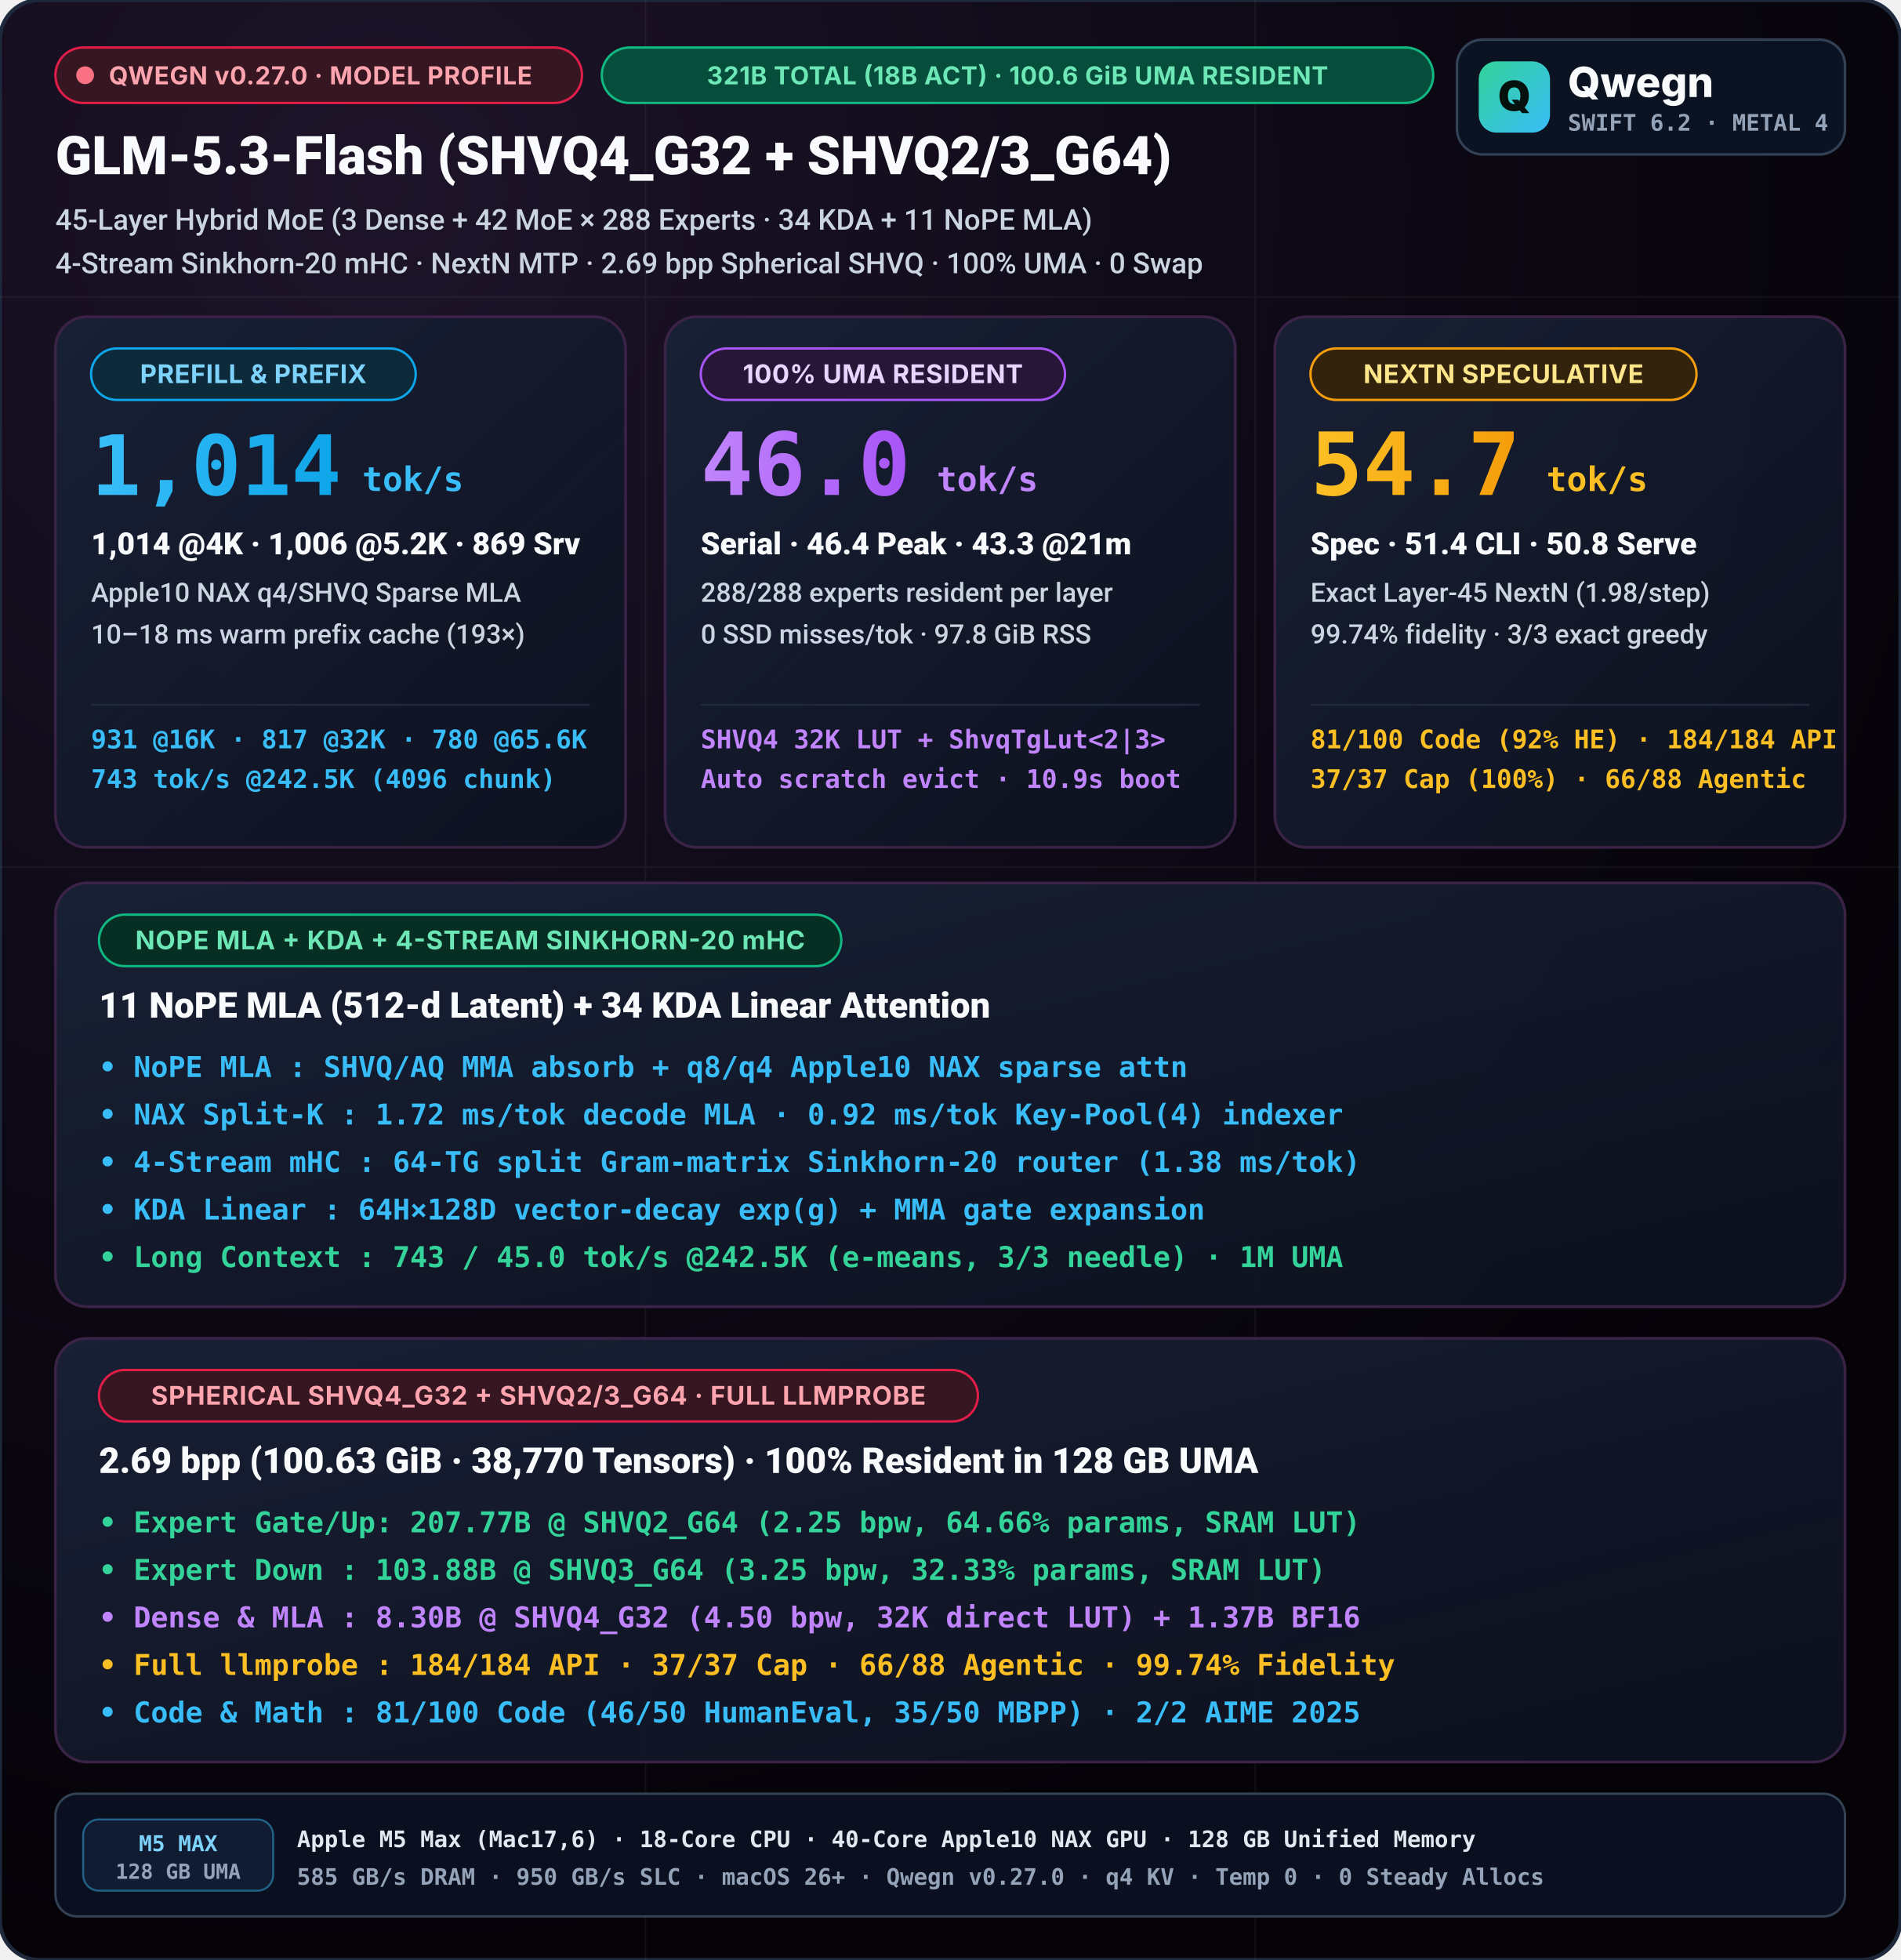
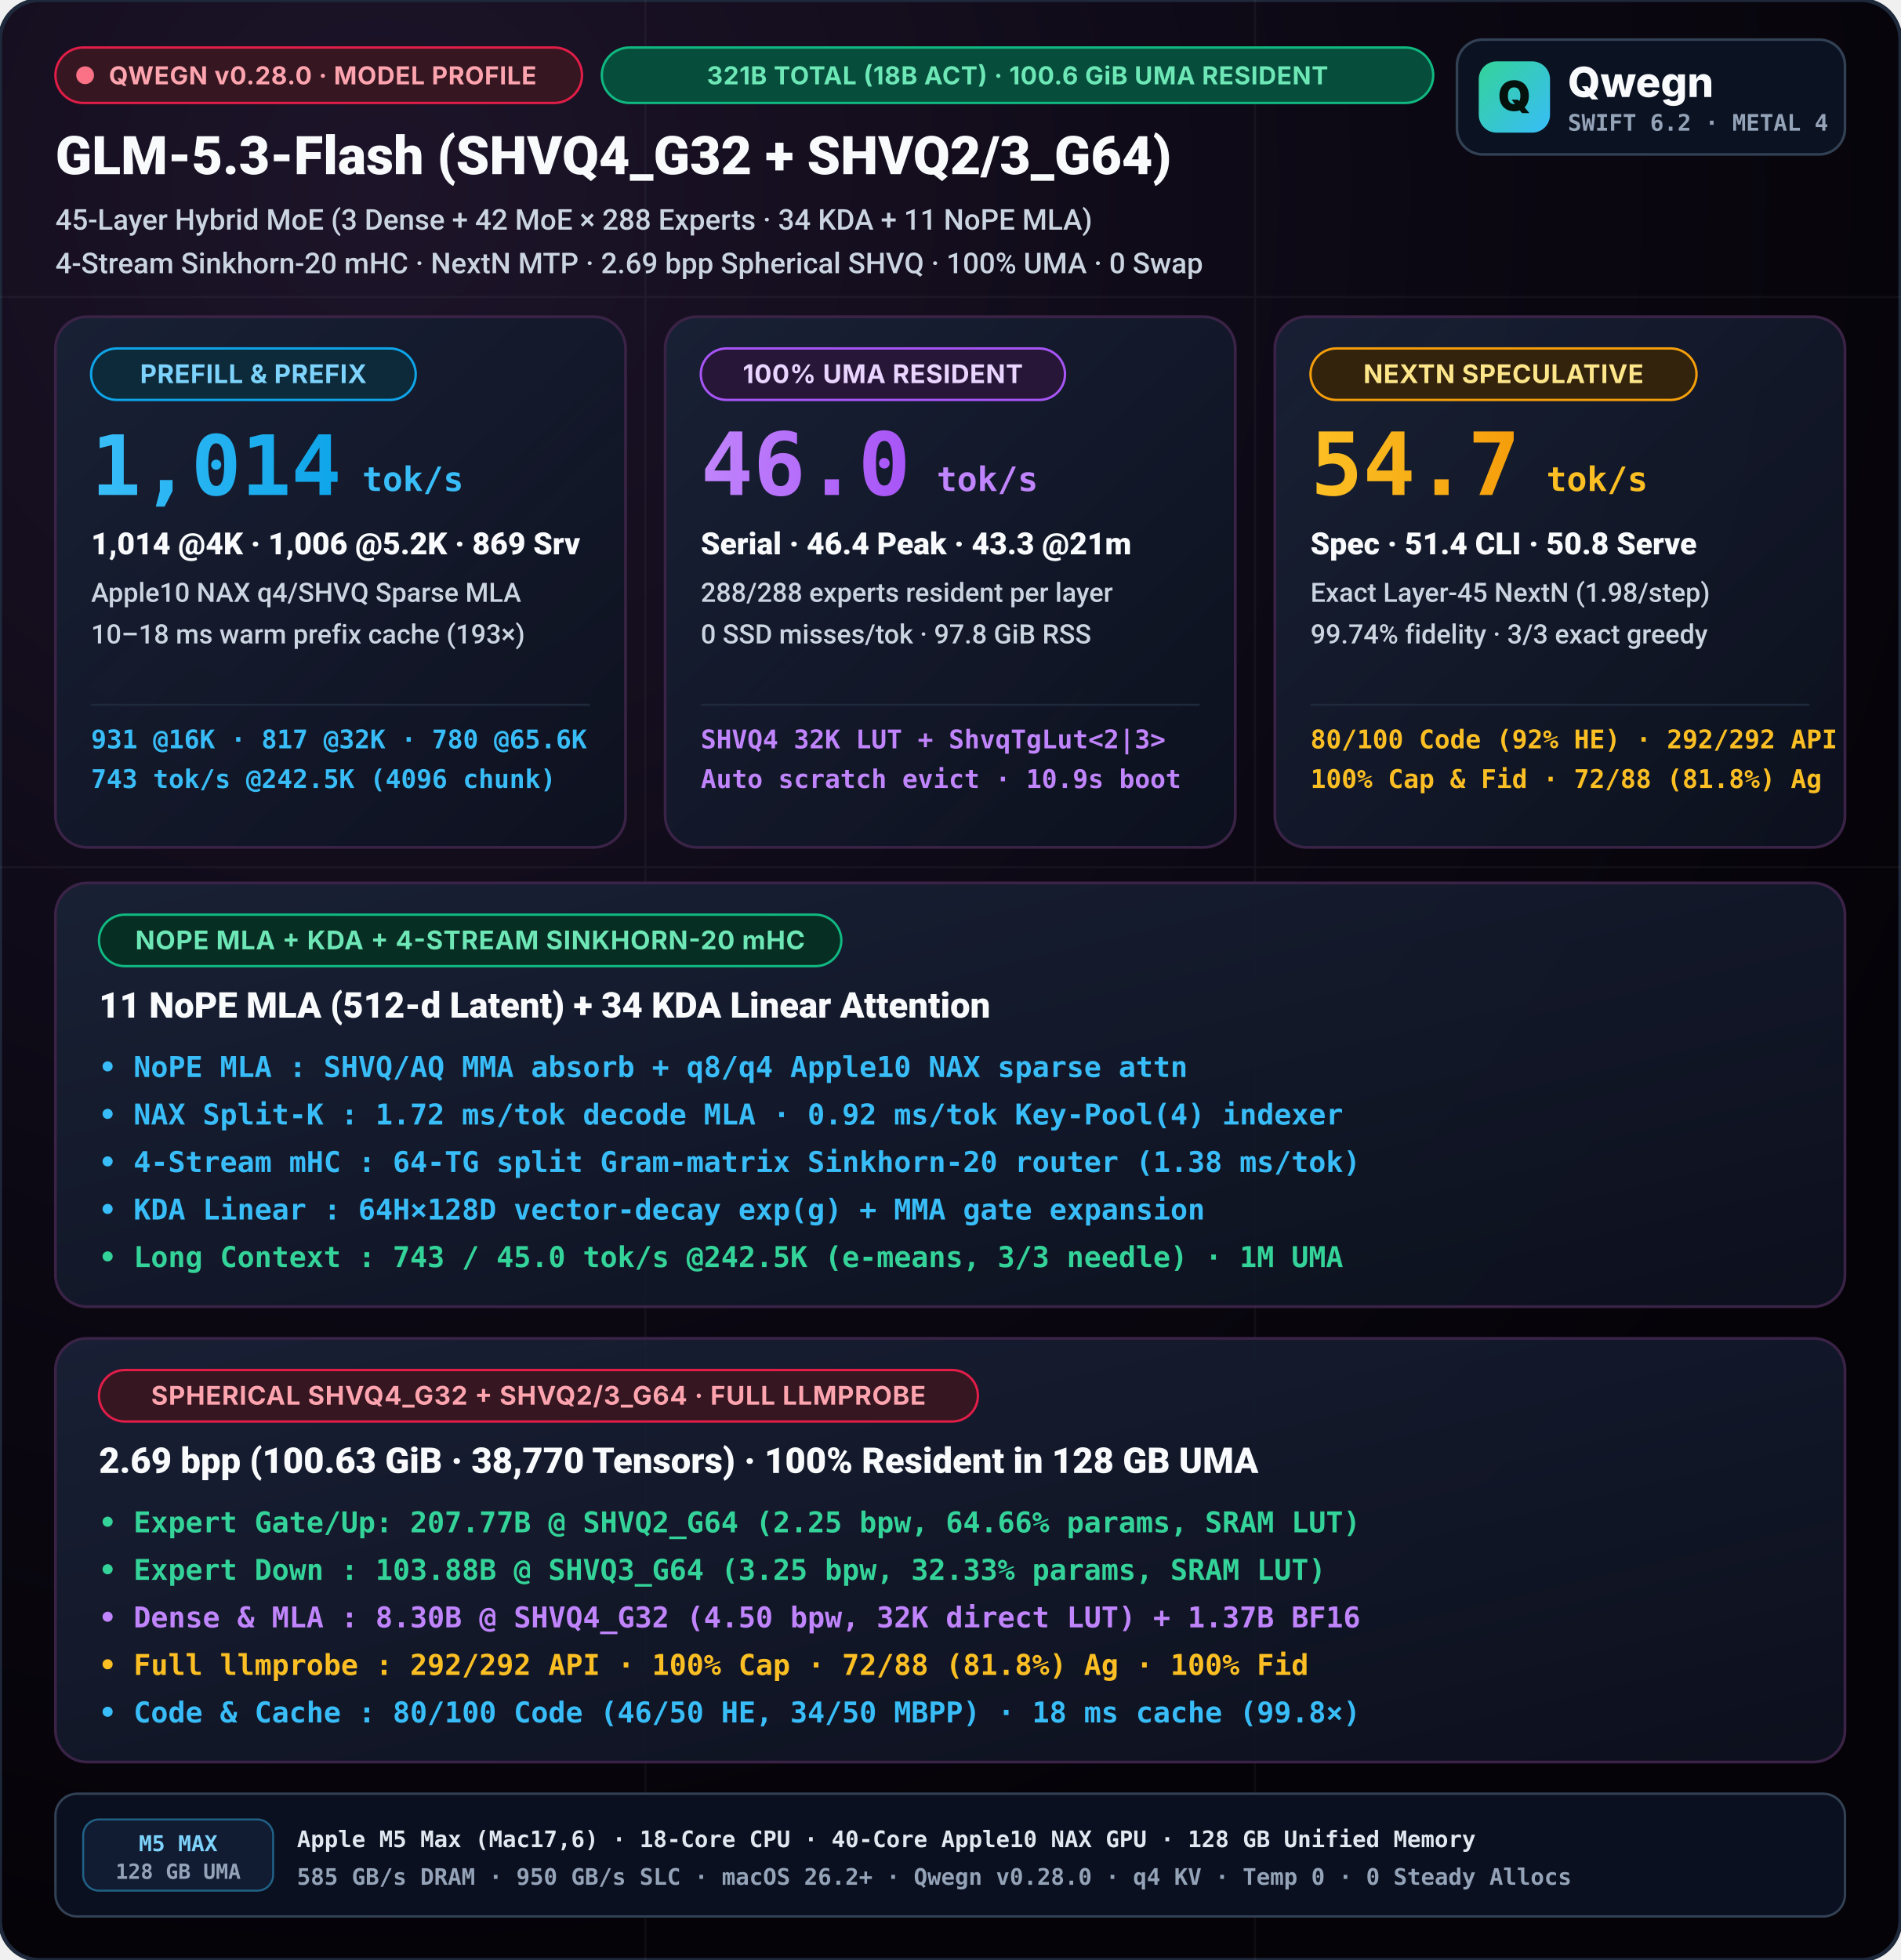
<svg xmlns="http://www.w3.org/2000/svg" viewBox="0 0 960 990" width="960" height="990">
  <defs>
    <radialGradient id="bgGlow" cx="20%" cy="10%" r="90%">
      <stop offset="0%" stop-color="#1d1429" />
      <stop offset="55%" stop-color="#0d0915" />
      <stop offset="100%" stop-color="#050308" />
    </radialGradient>
    <linearGradient id="cardGrad" x1="0%" y1="0%" x2="100%" y2="100%">
      <stop offset="0%" stop-color="#192136" stop-opacity="0.95" />
      <stop offset="100%" stop-color="#0d1220" stop-opacity="0.88" />
    </linearGradient>
    <linearGradient id="cyanGrad" x1="0%" y1="0%" x2="100%" y2="0%">
      <stop offset="0%" stop-color="#38bdf8" />
      <stop offset="100%" stop-color="#0ea5e9" />
    </linearGradient>
    <linearGradient id="purpleGrad" x1="0%" y1="0%" x2="100%" y2="0%">
      <stop offset="0%" stop-color="#c084fc" />
      <stop offset="100%" stop-color="#a855f7" />
    </linearGradient>
    <linearGradient id="amberGrad" x1="0%" y1="0%" x2="100%" y2="0%">
      <stop offset="0%" stop-color="#fbbf24" />
      <stop offset="100%" stop-color="#f59e0b" />
    </linearGradient>
    <linearGradient id="mark" x1="0" y1="0" x2="1" y2="1">
      <stop offset="0" stop-color="#34d399" />
      <stop offset="1" stop-color="#38bdf8" />
    </linearGradient>
  </defs>
  <style>
    svg { text-rendering: geometricPrecision; -webkit-font-smoothing: antialiased; }
    .title { font-family: -apple-system, BlinkMacSystemFont, "SF Pro Display", "Segoe UI", Roboto, sans-serif; font-weight: 800; }
    .subtitle { font-family: -apple-system, BlinkMacSystemFont, "SF Pro Text", "Segoe UI", Roboto, sans-serif; font-weight: 500; }
    .sans { font-family: -apple-system, BlinkMacSystemFont, "SF Pro Display", "Inter", "Segoe UI", system-ui, sans-serif; }
    .mono { font-family: "SF Mono", "JetBrains Mono", Menlo, Consolas, monospace; font-weight: 600; }
  </style>
  <rect width="960" height="990" rx="20" fill="url(#bgGlow)" stroke="#1e293b" stroke-width="2" />
  <g opacity="0.04" stroke="#ffffff" stroke-width="1">
    <line x1="0" y1="150" x2="960" y2="150" />
    <line x1="0" y1="438" x2="960" y2="438" />
    <line x1="326" y1="0" x2="326" y2="990" />
    <line x1="634" y1="0" x2="634" y2="990" />
  </g>
  <g transform="translate(28, 24)">
    <rect x="0.0" y="0.0" width="266" height="28" rx="14.0" fill="#361620" stroke="#e11d48" stroke-width="1.2" />
    <circle cx="15.0" cy="14.0" r="4.5" fill="#fb7185" />
-     <text x="27.0" y="18.6" class="sans" font-size="12.5" font-weight="700" fill="#fda4af" letter-spacing="0.25">QWEGN v0.27.0 · MODEL PROFILE</text>
+     <text x="27.0" y="18.6" class="sans" font-size="12.5" font-weight="700" fill="#fda4af" letter-spacing="0.25">QWEGN v0.28.0 · MODEL PROFILE</text>
    <rect x="276.0" y="0.0" width="420" height="28" rx="14.0" fill="#064e3b" stroke="#10b981" stroke-width="1.2" />
    <text x="486.0" y="18.6" text-anchor="middle" class="sans" font-size="12.5" font-weight="700" fill="#6ee7b7" letter-spacing="0.25">321B TOTAL (18B ACT) · 100.6 GiB UMA RESIDENT</text>
    <text x="0" y="64" fill="#f8fafc" class="title" font-size="27">GLM-5.3-Flash (SHVQ4_G32 + SHVQ2/3_G64)</text>
    <text x="0" y="92" fill="#cbd5e1" class="subtitle" font-size="14.5">45-Layer Hybrid MoE (3 Dense + 42 MoE × 288 Experts · 34 KDA + 11 NoPE MLA)</text>
    <text x="0" y="114" fill="#cbd5e1" class="subtitle" font-size="14.5">4-Stream Sinkhorn-20 mHC · NextN MTP · 2.69 bpp Spherical SHVQ · 100% UMA · 0 Swap</text>
  </g>
  <g transform="translate(736, 20)">
    <rect width="196" height="58" rx="13" fill="#0b1222" stroke="#334155" stroke-width="1.3" />
    <rect x="11" y="11" width="36" height="36" rx="9" fill="url(#mark)" />
    <text x="29" y="36" text-anchor="middle" class="sans" font-size="21" font-weight="900" fill="#04110c">Q</text>
    <text x="56" y="29" class="sans" font-size="21" font-weight="800" fill="#f8fafc">Qwegn</text>
    <text x="56" y="46" class="mono" font-size="11.5" font-weight="700" fill="#94a3b8">SWIFT 6.2 · METAL 4</text>
  </g>
  <g transform="translate(28, 160)">
    <rect width="288" height="268" rx="16" fill="url(#cardGrad)" stroke="#3a2346" stroke-width="1.4" />
    <rect x="18.0" y="16.0" width="164" height="26" rx="13.0" fill="#0c2a3a" stroke="#0ea5e9" stroke-width="1.2" />
    <text x="100.0" y="33.5" text-anchor="middle" class="sans" font-size="13" font-weight="700" fill="#7dd3fc" letter-spacing="0.2">PREFILL &amp; PREFIX</text>
    <text x="18" y="90" fill="url(#cyanGrad)" class="title mono" font-size="42">1,014</text>
    <text x="155.0" y="88" fill="#38bdf8" class="title mono" font-size="17">tok/s</text>
    <text x="18" y="120" fill="#f8fafc" class="title" font-size="15.5">1,014 @4K · 1,006 @5.2K · 869 Srv</text>
    <text x="18" y="144" fill="#cbd5e1" class="subtitle" font-size="13.5">Apple10 NAX q4/SHVQ Sparse MLA</text>
    <text x="18" y="165" fill="#cbd5e1" class="subtitle" font-size="13.5">10–18 ms warm prefix cache (193×)</text>
    <line x1="18" y1="196" x2="270" y2="196" stroke="#1e293b" stroke-width="1" />
    <text x="18" y="218" fill="#38bdf8" class="mono" font-size="13">931 @16K · 817 @32K · 780 @65.6K</text>
    <text x="18" y="238" fill="#38bdf8" class="mono" font-size="13">743 tok/s @242.5K (4096 chunk)</text>
  </g>
  <g transform="translate(336, 160)">
    <rect width="288" height="268" rx="16" fill="url(#cardGrad)" stroke="#3a2346" stroke-width="1.4" />
    <rect x="18.0" y="16.0" width="184" height="26" rx="13.0" fill="#281638" stroke="#a855f7" stroke-width="1.2" />
    <text x="110.0" y="33.5" text-anchor="middle" class="sans" font-size="13" font-weight="700" fill="#e9d5ff" letter-spacing="0.2">100% UMA RESIDENT</text>
    <text x="18" y="90" fill="url(#purpleGrad)" class="title mono" font-size="44">46.0</text>
    <text x="137.2" y="88" fill="#c084fc" class="title mono" font-size="17">tok/s</text>
    <text x="18" y="120" fill="#f8fafc" class="title" font-size="15.5">Serial · 46.4 Peak · 43.3 @21m</text>
    <text x="18" y="144" fill="#cbd5e1" class="subtitle" font-size="13.5">288/288 experts resident per layer</text>
    <text x="18" y="165" fill="#cbd5e1" class="subtitle" font-size="13.5">0 SSD misses/tok · 97.8 GiB RSS</text>
    <line x1="18" y1="196" x2="270" y2="196" stroke="#1e293b" stroke-width="1" />
    <text x="18" y="218" fill="#c084fc" class="mono" font-size="13">SHVQ4 32K LUT + ShvqTgLut&lt;2|3&gt;</text>
    <text x="18" y="238" fill="#c084fc" class="mono" font-size="13">Auto scratch evict · 10.9s boot</text>
  </g>
  <g transform="translate(644, 160)">
    <rect width="288" height="268" rx="16" fill="url(#cardGrad)" stroke="#3a2346" stroke-width="1.4" />
    <rect x="18.0" y="16.0" width="195" height="26" rx="13.0" fill="#33230c" stroke="#f59e0b" stroke-width="1.2" />
    <text x="115.5" y="33.5" text-anchor="middle" class="sans" font-size="13" font-weight="700" fill="#fde68a" letter-spacing="0.2">NEXTN SPECULATIVE</text>
    <text x="18" y="90" fill="url(#amberGrad)" class="title mono" font-size="44">54.7</text>
    <text x="137.2" y="88" fill="#fbbf24" class="title mono" font-size="17">tok/s</text>
    <text x="18" y="120" fill="#f8fafc" class="title" font-size="15.5">Spec · 51.4 CLI · 50.8 Serve</text>
    <text x="18" y="144" fill="#cbd5e1" class="subtitle" font-size="13.5">Exact Layer-45 NextN (1.98/step)</text>
    <text x="18" y="165" fill="#cbd5e1" class="subtitle" font-size="13.5">99.74% fidelity · 3/3 exact greedy</text>
    <line x1="18" y1="196" x2="270" y2="196" stroke="#1e293b" stroke-width="1" />
-     <text x="18" y="218" fill="#fbbf24" class="mono" font-size="13">81/100 Code (92% HE) · 184/184 API</text>
-     <text x="18" y="238" fill="#fbbf24" class="mono" font-size="13">37/37 Cap (100%) · 66/88 Agentic</text>
+     <text x="18" y="218" fill="#fbbf24" class="mono" font-size="13">80/100 Code (92% HE) · 292/292 API</text>
+     <text x="18" y="238" fill="#fbbf24" class="mono" font-size="13">100% Cap &amp; Fid · 72/88 (81.8%) Ag</text>
  </g>
  <g transform="translate(28, 446)">
    <rect width="904" height="214" rx="16" fill="url(#cardGrad)" stroke="#3a2346" stroke-width="1.4" />
    <rect x="22.0" y="16.0" width="375" height="26" rx="13.0" fill="#062e22" stroke="#10b981" stroke-width="1.2" />
    <text x="209.5" y="33.5" text-anchor="middle" class="sans" font-size="13" font-weight="700" fill="#6ee7b7" letter-spacing="0.3">NOPE MLA + KDA + 4-STREAM SINKHORN-20 mHC</text>
    <text x="22" y="68" fill="#f8fafc" class="title" font-size="18">11 NoPE MLA (512-d Latent) + 34 KDA Linear Attention</text>
    <text x="22" y="98" fill="#38bdf8" class="mono" font-size="14.5">• NoPE MLA     : SHVQ/AQ MMA absorb + q8/q4 Apple10 NAX sparse attn</text>
    <text x="22" y="122" fill="#38bdf8" class="mono" font-size="14.5">• NAX Split-K  : 1.72 ms/tok decode MLA · 0.92 ms/tok Key-Pool(4) indexer</text>
    <text x="22" y="146" fill="#38bdf8" class="mono" font-size="14.5">• 4-Stream mHC : 64-TG split Gram-matrix Sinkhorn-20 router (1.38 ms/tok)</text>
    <text x="22" y="170" fill="#38bdf8" class="mono" font-size="14.5">• KDA Linear   : 64H×128D vector-decay exp(g) + MMA gate expansion</text>
    <text x="22" y="194" fill="#34d399" class="mono" font-size="14.5">• Long Context : 743 / 45.0 tok/s @242.5K (e-means, 3/3 needle) · 1M UMA</text>
  </g>
  <g transform="translate(28, 676)">
    <rect width="904" height="214" rx="16" fill="url(#cardGrad)" stroke="#3a2346" stroke-width="1.4" />
    <rect x="22.0" y="16.0" width="444" height="26" rx="13.0" fill="#361620" stroke="#e11d48" stroke-width="1.2" />
    <text x="244.0" y="33.5" text-anchor="middle" class="sans" font-size="13" font-weight="700" fill="#fda4af" letter-spacing="0.3">SPHERICAL SHVQ4_G32 + SHVQ2/3_G64 · FULL LLMPROBE</text>
    <text x="22" y="68" fill="#f8fafc" class="title" font-size="18">2.69 bpp (100.63 GiB · 38,770 Tensors) · 100% Resident in 128 GB UMA</text>
    <text x="22" y="98" fill="#34d399" class="mono" font-size="14.5">• Expert Gate/Up: 207.77B @ SHVQ2_G64 (2.25 bpw, 64.66% params, SRAM LUT)</text>
    <text x="22" y="122" fill="#34d399" class="mono" font-size="14.5">• Expert Down   : 103.88B @ SHVQ3_G64 (3.25 bpw, 32.33% params, SRAM LUT)</text>
    <text x="22" y="146" fill="#c084fc" class="mono" font-size="14.5">• Dense &amp; MLA   : 8.30B @ SHVQ4_G32 (4.50 bpw, 32K direct LUT) + 1.37B BF16</text>
-     <text x="22" y="170" fill="#fbbf24" class="mono" font-size="14.5">• Full llmprobe : 184/184 API · 37/37 Cap · 66/88 Agentic · 99.74% Fidelity</text>
-     <text x="22" y="194" fill="#38bdf8" class="mono" font-size="14.5">• Code &amp; Math   : 81/100 Code (46/50 HumanEval, 35/50 MBPP) · 2/2 AIME 2025</text>
+     <text x="22" y="170" fill="#fbbf24" class="mono" font-size="14.5">• Full llmprobe : 292/292 API · 100% Cap · 72/88 (81.8%) Ag · 100% Fid</text>
+     <text x="22" y="194" fill="#38bdf8" class="mono" font-size="14.5">• Code &amp; Cache  : 80/100 Code (46/50 HE, 34/50 MBPP) · 18 ms cache (99.8×)</text>
  </g>
  <g transform="translate(28, 906)">
    <rect width="904" height="62" rx="11" fill="#0a101f" stroke="#334155" stroke-width="1.2" />
    <rect x="14" y="13" width="96" height="36" rx="8" fill="#111c33" stroke="#38bdf8" stroke-opacity="0.45" stroke-width="1" />
    <text x="62" y="29" text-anchor="middle" class="mono" font-size="11" font-weight="800" fill="#7dd3fc">M5 MAX</text>
    <text x="62" y="43" text-anchor="middle" class="mono" font-size="10.5" fill="#94a3b8">128 GB UMA</text>
    <text x="122" y="27" class="mono" font-size="11.5" font-weight="700" fill="#e2e8f0">Apple M5 Max (Mac17,6) · 18-Core CPU · 40-Core Apple10 NAX GPU · 128 GB Unified Memory</text>
-     <text x="122" y="46" class="mono" font-size="11.5" fill="#94a3b8">585 GB/s DRAM · 950 GB/s SLC · macOS 26+ · Qwegn v0.27.0 · q4 KV · Temp 0 · 0 Steady Allocs</text>
+     <text x="122" y="46" class="mono" font-size="11.5" fill="#94a3b8">585 GB/s DRAM · 950 GB/s SLC · macOS 26.2+ · Qwegn v0.28.0 · q4 KV · Temp 0 · 0 Steady Allocs</text>
  </g>
</svg>
